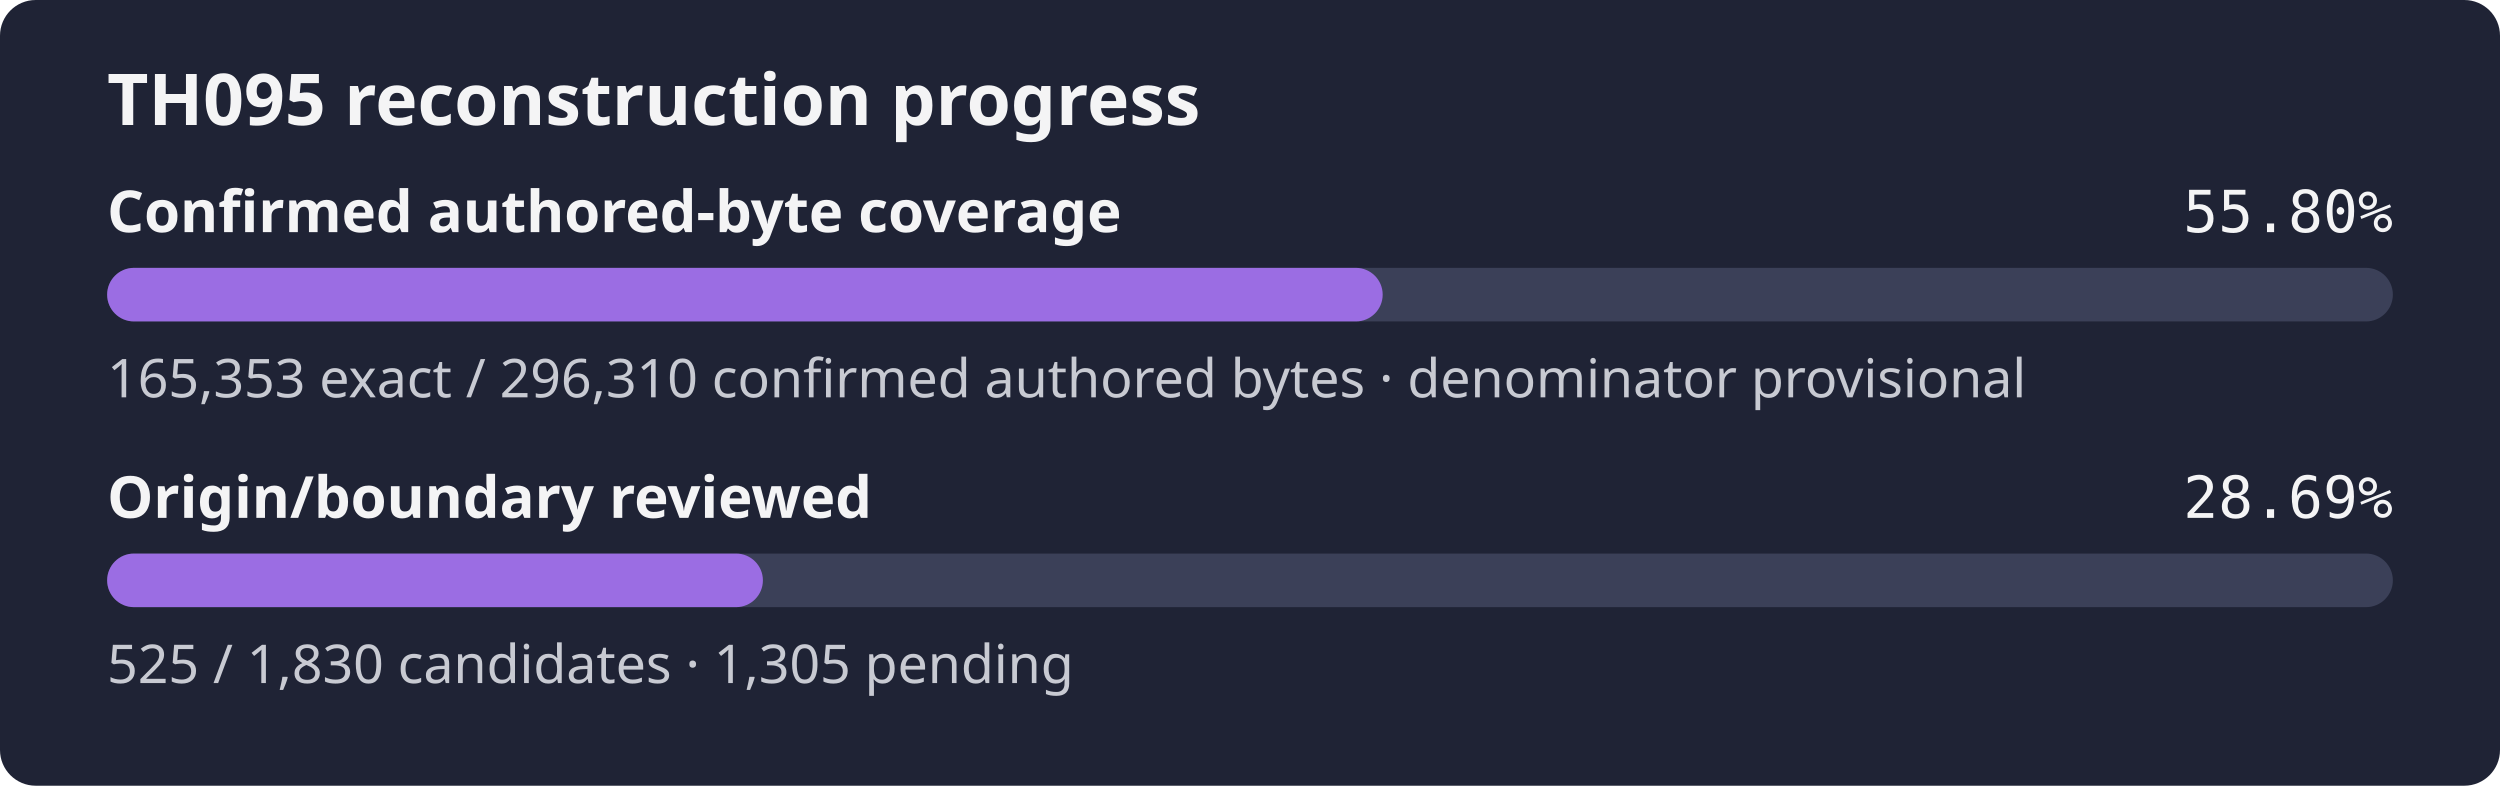
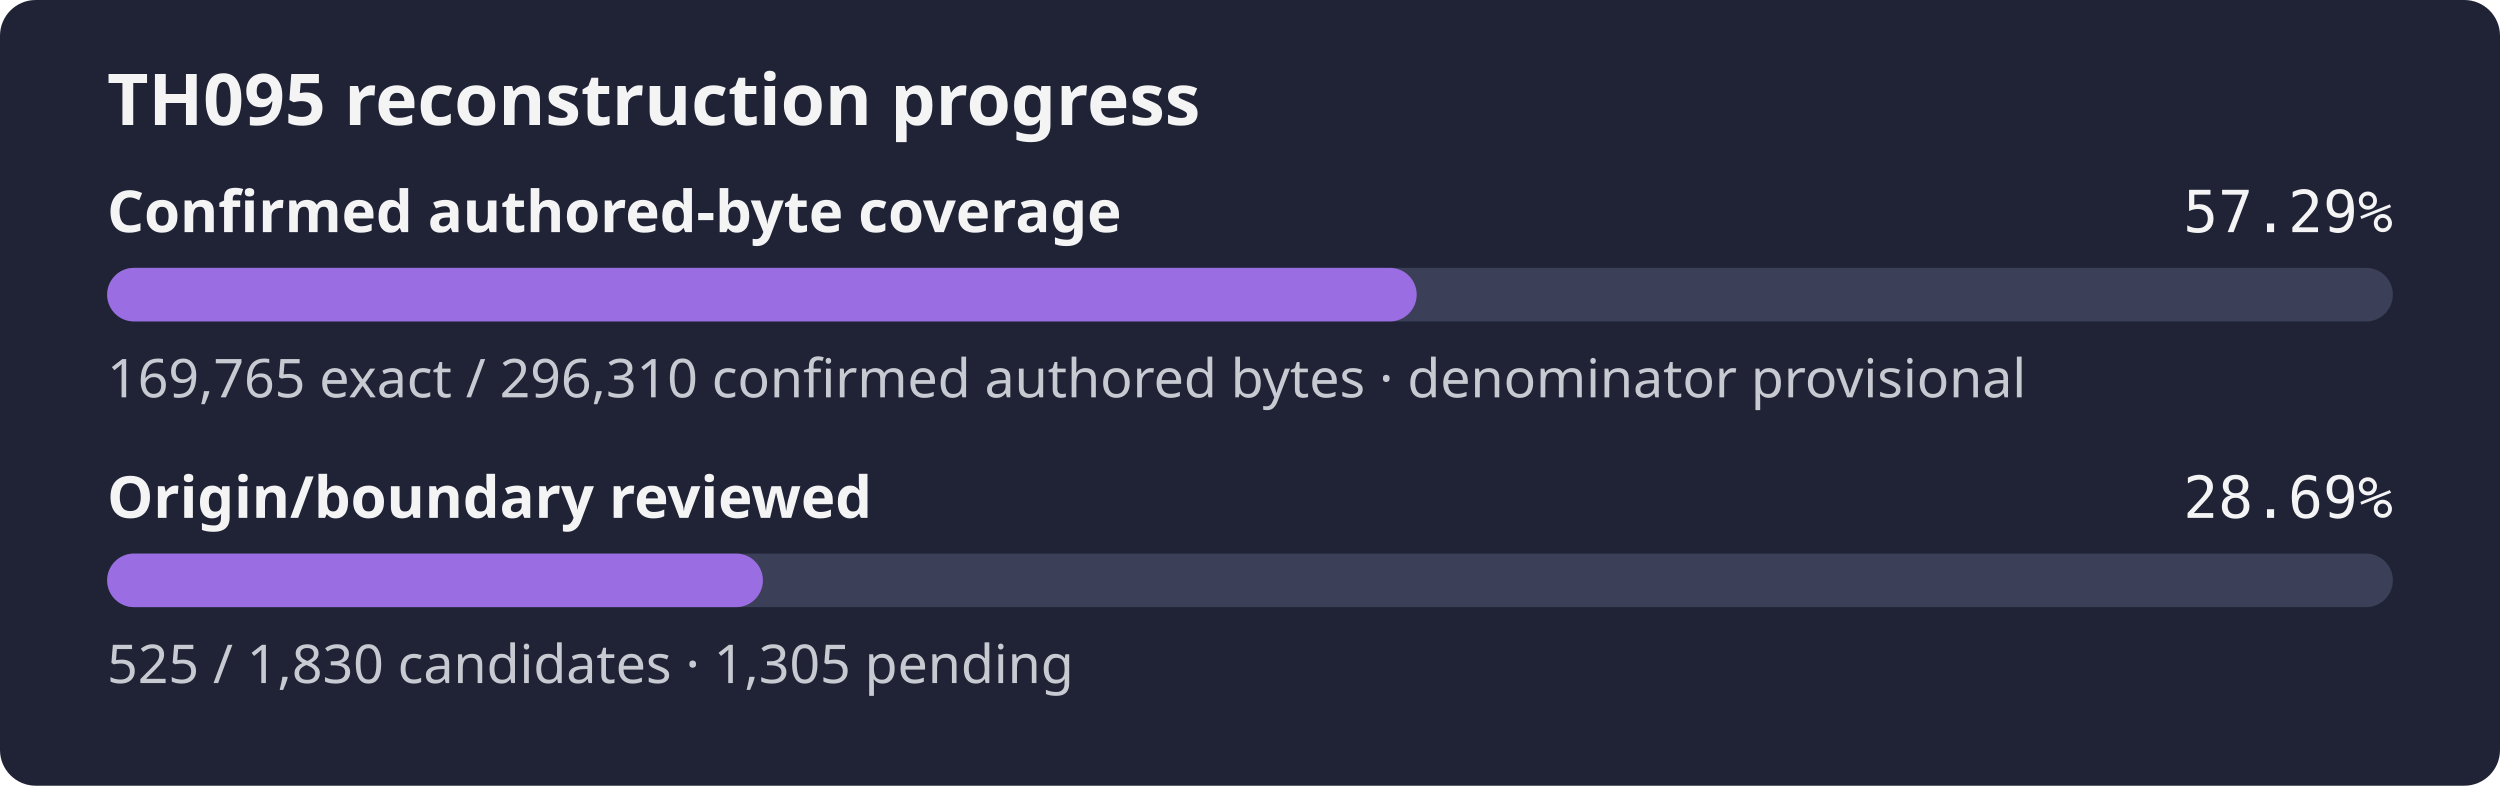
- <svg xmlns="http://www.w3.org/2000/svg" width="560" height="176" role="img" aria-label="TH095 reconstruction progress: 55.80% of the confirmed authored-byte set is exact, origin review 28.69%">
+ <svg xmlns="http://www.w3.org/2000/svg" width="560" height="176" role="img" aria-label="TH095 reconstruction progress: 57.29% of the confirmed authored-byte set is exact, origin review 28.69%">
  <rect width="560" height="176" rx="8" fill="#1f2335" />
  <text x="24" y="28" fill="#f4f4f5" font-family="sans-serif" font-size="16" font-weight="600">TH095 reconstruction progress</text>
  <text x="24" y="52" fill="#f4f4f5" font-family="sans-serif" font-size="13" font-weight="600">Confirmed authored-byte coverage</text>
-   <text x="536" y="52" fill="#f4f4f5" text-anchor="end" font-family="monospace" font-size="13">55.80%</text>
+   <text x="536" y="52" fill="#f4f4f5" text-anchor="end" font-family="monospace" font-size="13">57.29%</text>
  <rect x="24" y="60" width="512" height="12" rx="6" fill="#3b4058" />
-   <rect x="24" y="60" width="285.72" height="12" rx="6" fill="#9b6de3" />
-   <text x="24" y="89" fill="#c8cad2" font-family="sans-serif" font-size="12">165,353 exact / 296,310 confirmed authored bytes · denominator provisional</text>
+   <rect x="24" y="60" width="293.34" height="12" rx="6" fill="#9b6de3" />
+   <text x="24" y="89" fill="#c8cad2" font-family="sans-serif" font-size="12">169,765 exact / 296,310 confirmed authored bytes · denominator provisional</text>
  <text x="24" y="116" fill="#f4f4f5" font-family="sans-serif" font-size="13" font-weight="600">Origin/boundary reviewed</text>
  <text x="536" y="116" fill="#f4f4f5" text-anchor="end" font-family="monospace" font-size="13">28.69%</text>
  <rect x="24" y="124" width="512" height="12" rx="6" fill="#3b4058" />
  <rect x="24" y="124" width="146.89" height="12" rx="6" fill="#9b6de3" />
  <text x="24" y="153" fill="#c8cad2" font-family="sans-serif" font-size="12">525 / 1,830 candidates · 1,305 pending</text>
</svg>
